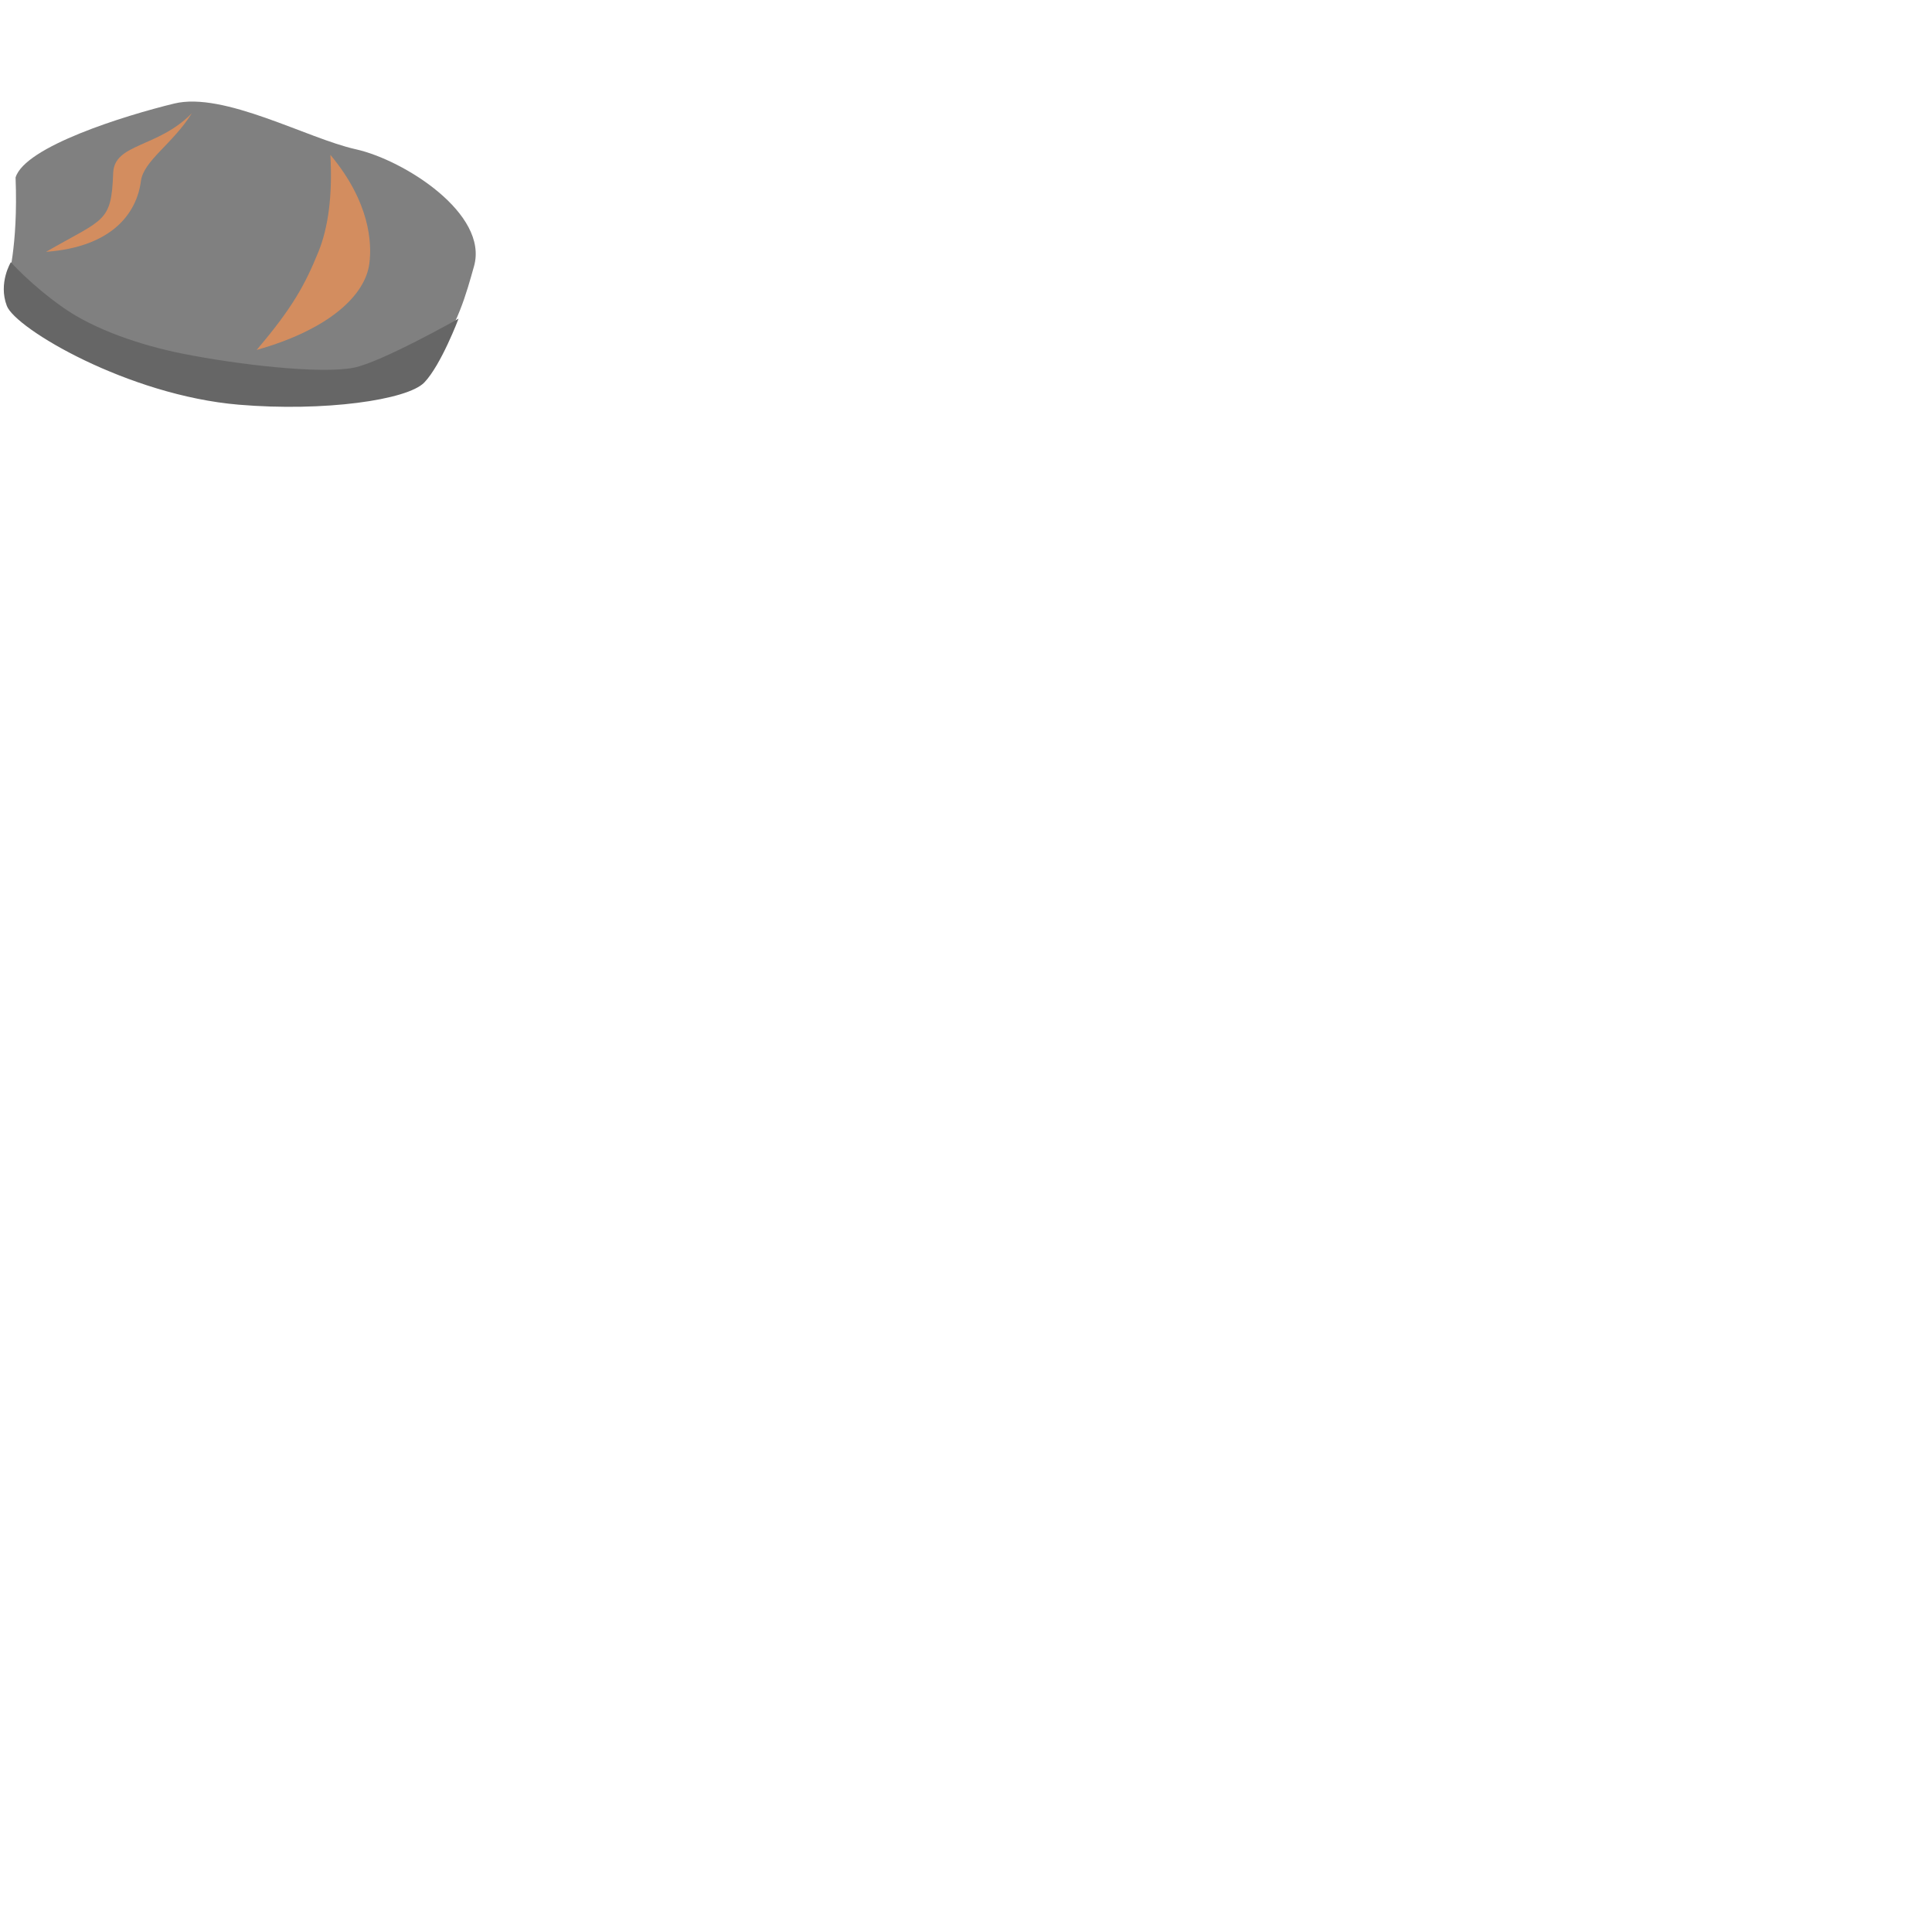
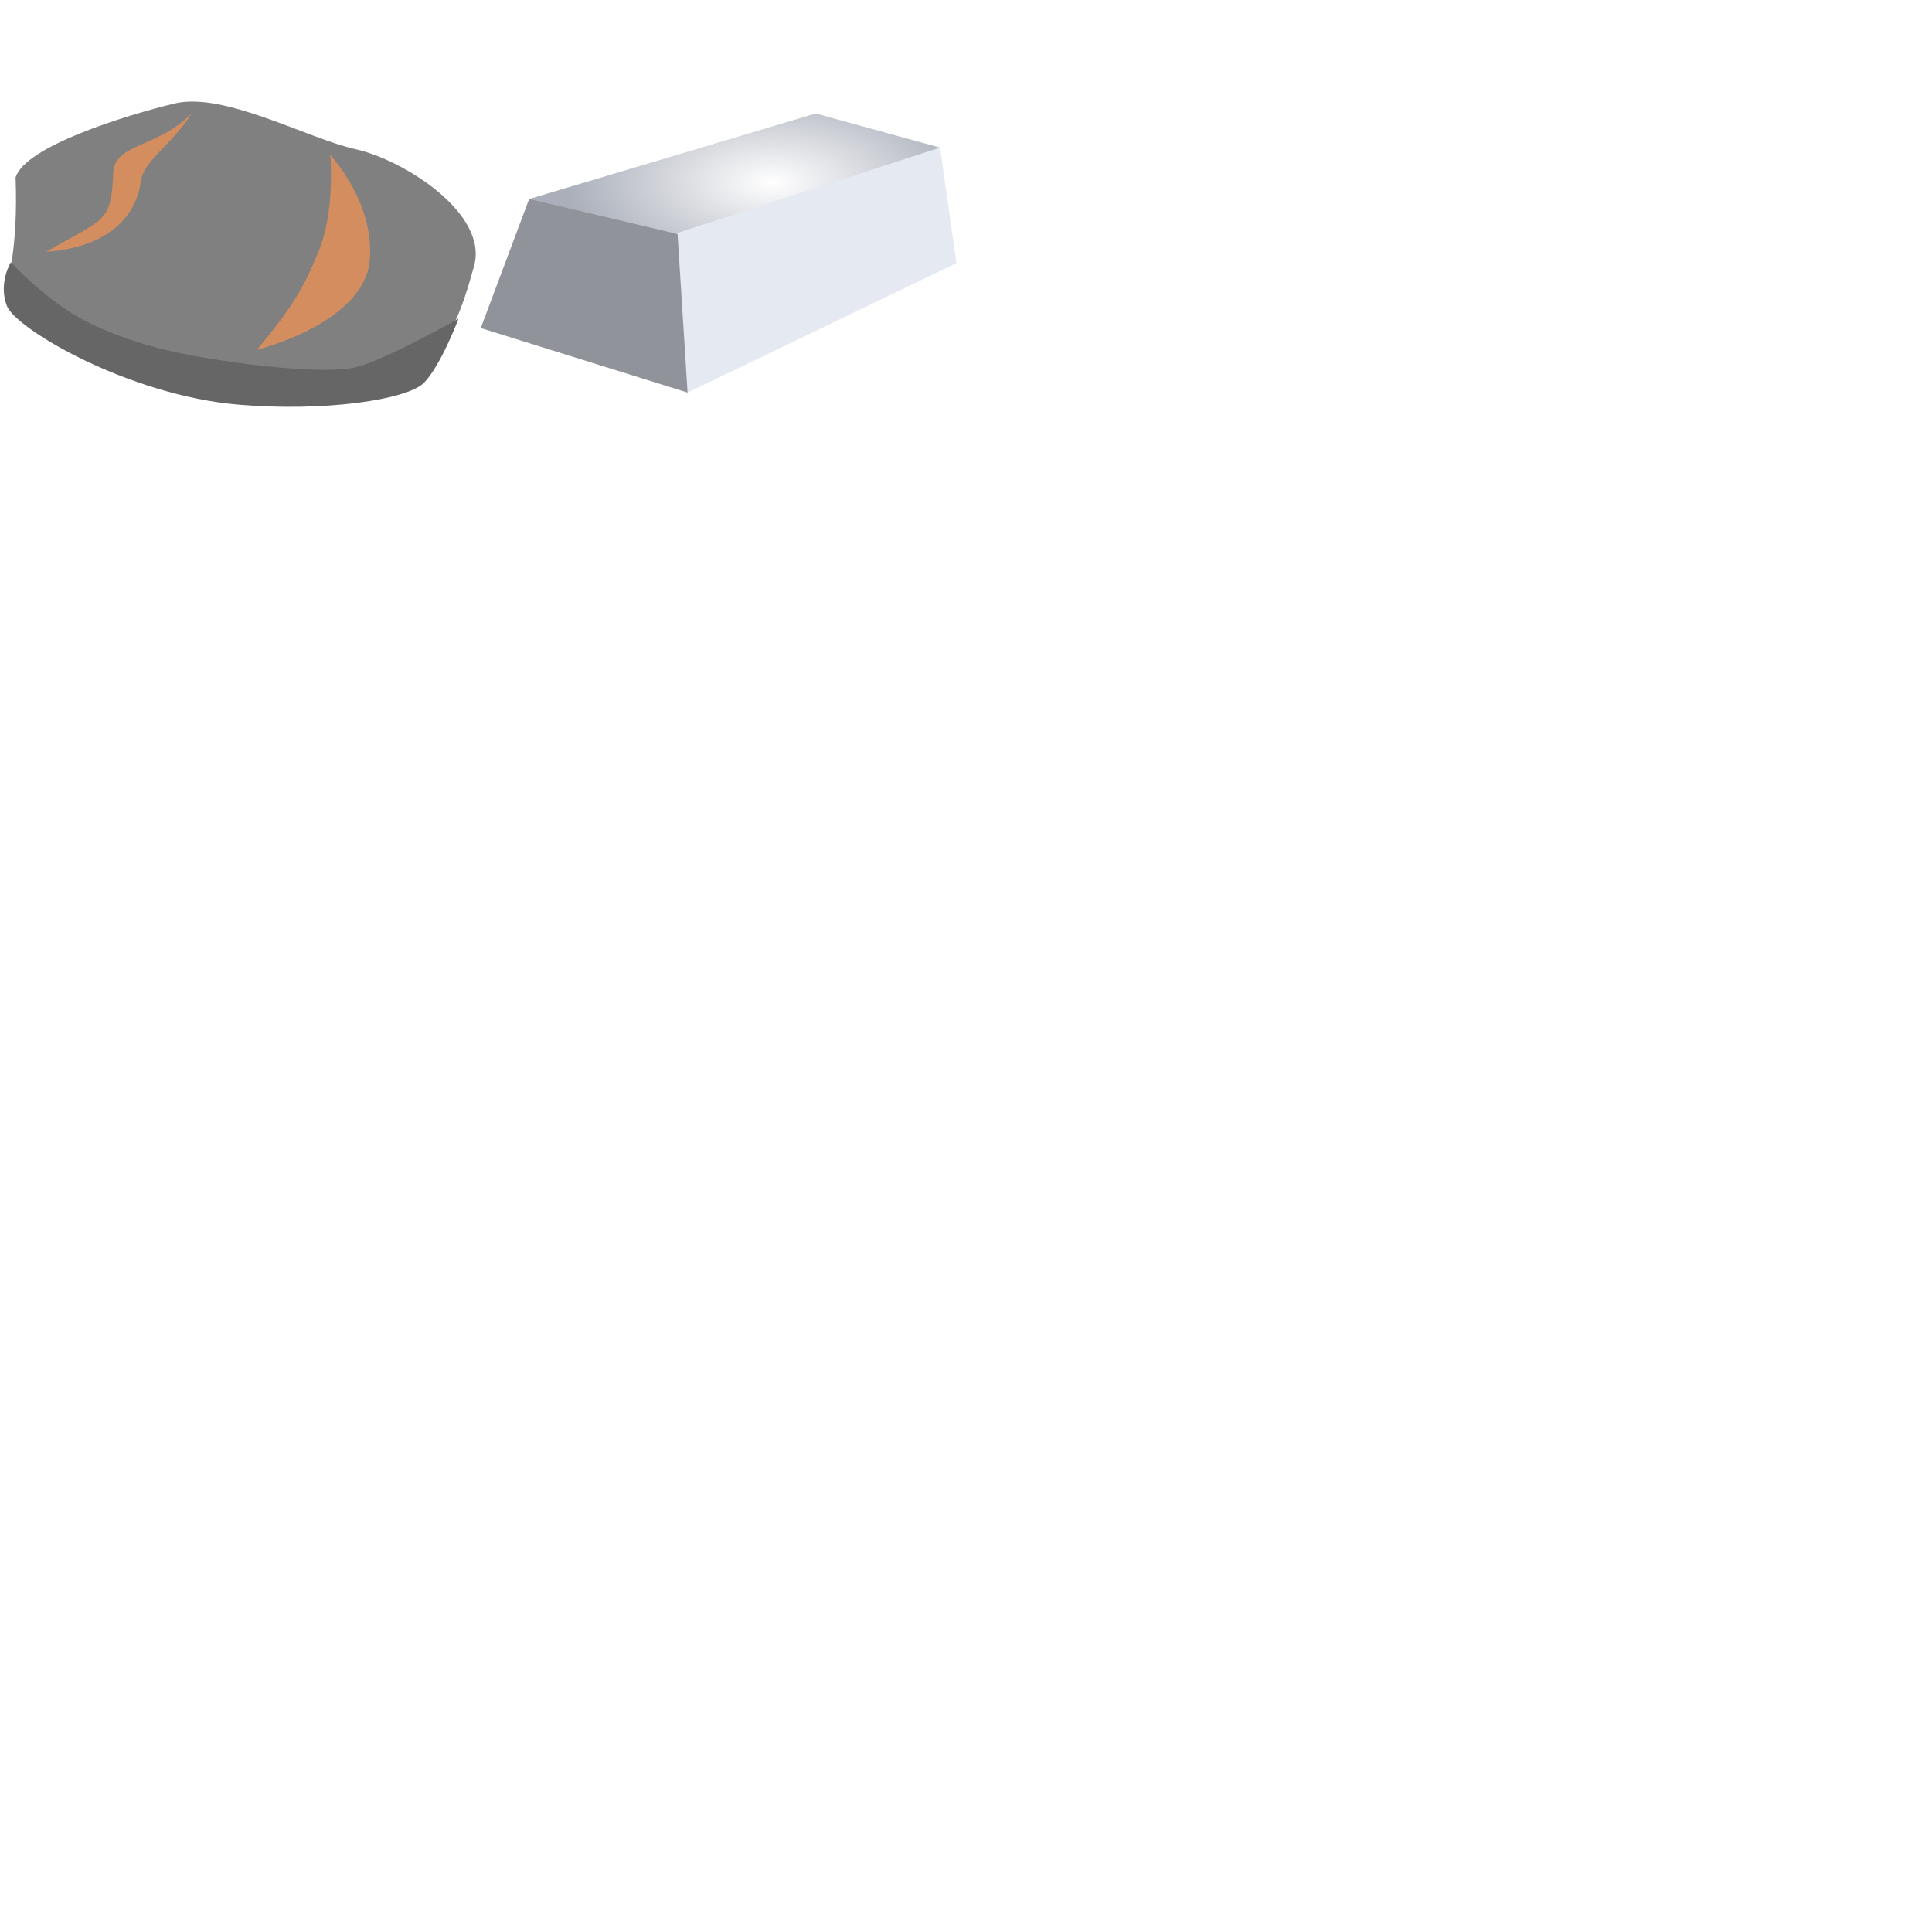
- <svg xmlns="http://www.w3.org/2000/svg" width="128.0px" height="128.0px" viewBox="0 0 128.0 128.0" version="1.1" id="SVGRoot">
-   <defs id="defs3543" />
+ <svg xmlns="http://www.w3.org/2000/svg" xmlns:xlink="http://www.w3.org/1999/xlink" width="128.0px" height="128.0px" viewBox="0 0 128.0 128.0" version="1.1" id="SVGRoot">
+   <defs id="defs3543">
+     <linearGradient id="linearGradient7121">
+       <stop style="stop-color:#ffffff;stop-opacity:1;" offset="0" id="stop7117" />
+       <stop style="stop-color:#aaafba;stop-opacity:1;" offset="1" id="stop7119" />
+     </linearGradient>
+     <radialGradient xlink:href="#linearGradient7121" id="radialGradient7511" cx="51.14" cy="14.442" fx="51.14" fy="14.442" r="13.611" gradientTransform="matrix(1,0,0,0.4863862,0,5.059827)" gradientUnits="userSpaceOnUse" />
+   </defs>
  <g id="layer1">
+     <path style="font-variation-settings:normal;opacity:1;vector-effect:none;fill:url(#radialGradient7511);fill-opacity:1;fill-rule:evenodd;stroke:none;stroke-width:18.898;stroke-linecap:round;stroke-linejoin:miter;stroke-miterlimit:4;stroke-dasharray:none;stroke-dashoffset:0;stroke-opacity:1;-inkscape-stroke:none;stop-color:#000000;stop-opacity:1" d="m 35.056,13.185 18.984,-5.667 8.238,2.261 -17.056,10.98 z" id="path7053" />
    <path style="font-variation-settings:normal;opacity:1;vector-effect:none;fill:#808080;fill-opacity:1;fill-rule:evenodd;stroke:none;stroke-width:18.898;stroke-linecap:round;stroke-linejoin:miter;stroke-miterlimit:4;stroke-dasharray:none;stroke-dashoffset:0;stroke-opacity:1;stop-color:#000000;stop-opacity:1" d="m 1.032,11.759 c 0.356,9.442 -2.85,7.482 2.939,10.51 5.79,3.028 7.66,3.919 16.3,4.365 8.64,0.445 10.154,-5.522 11.134,-8.996 C 32.385,14.164 26.774,10.601 23.567,9.888 20.361,9.176 14.838,6.058 11.542,6.86 8.247,7.661 1.655,9.71 1.032,11.759 Z" id="path3680" />
    <path style="font-variation-settings:normal;opacity:1;vector-effect:none;fill:#666666;fill-opacity:1;fill-rule:evenodd;stroke:none;stroke-width:18.898;stroke-linecap:round;stroke-linejoin:miter;stroke-miterlimit:4;stroke-dasharray:none;stroke-dashoffset:0;stroke-opacity:1;stop-color:#000000;stop-opacity:1" d="m 0.72,17.37 c 0,0 -0.846,1.381 -0.267,2.895 0.579,1.514 8.048,5.928 15.365,6.547 5.653,0.478 11.178,-0.312 12.292,-1.47 1.113,-1.158 2.271,-4.231 2.271,-4.231 0,0 -5.122,2.895 -6.948,3.251 C 21.197,24.799 15.639,24.142 12.077,23.427 9.408,22.892 6.287,21.868 4.15,20.354 2.012,18.84 0.72,17.37 0.72,17.37 Z" id="path3684" />
    <path style="font-variation-settings:normal;opacity:1;vector-effect:none;fill:#d38d5f;fill-opacity:1;fill-rule:evenodd;stroke:none;stroke-width:18.898;stroke-linecap:round;stroke-linejoin:miter;stroke-miterlimit:4;stroke-dasharray:none;stroke-dashoffset:0;stroke-opacity:1;-inkscape-stroke:none;stop-color:#000000;stop-opacity:1" d="M 12.713,7.498 C 10.461,9.809 7.568,9.479 7.498,11.469 7.38,14.773 6.905,14.462 3.052,16.684 7.468,16.358 9.063,14.089 9.335,12.002 9.513,10.639 11.439,9.542 12.713,7.498 Z" id="path3789" />
    <path style="font-variation-settings:normal;opacity:1;vector-effect:none;fill:#d38d5f;fill-opacity:1;fill-rule:evenodd;stroke:none;stroke-width:18.898;stroke-linecap:round;stroke-linejoin:miter;stroke-miterlimit:4;stroke-dasharray:none;stroke-dashoffset:0;stroke-opacity:1;-inkscape-stroke:none;stop-color:#000000;stop-opacity:1" d="m 21.888,10.258 c 0.154,2.735 -0.155,4.864 -0.796,6.437 -0.892,2.186 -1.719,3.704 -4.09,6.49 4.83,-1.363 7.196,-3.633 7.468,-5.72 0.178,-1.363 0.043,-4.067 -2.582,-7.207 z" id="path3791" />
+     <path style="font-variation-settings:normal;opacity:1;vector-effect:none;fill:#e5e9f2;fill-opacity:1;fill-rule:evenodd;stroke:none;stroke-width:18.898;stroke-linecap:round;stroke-linejoin:miter;stroke-miterlimit:4;stroke-dasharray:none;stroke-dashoffset:0;stroke-opacity:1;-inkscape-stroke:none;stop-color:#000000;stop-opacity:1" d="M 45.554,26.011 63.368,17.432 62.278,9.778 40.139,16.971" id="path7055" />
+     <path style="font-variation-settings:normal;opacity:1;vector-effect:none;fill:#909399;fill-opacity:1;fill-rule:evenodd;stroke:none;stroke-width:18.898;stroke-linecap:round;stroke-linejoin:miter;stroke-miterlimit:4;stroke-dasharray:none;stroke-dashoffset:0;stroke-opacity:1;-inkscape-stroke:none;stop-color:#000000;stop-opacity:1" d="m 31.852,21.735 13.702,4.275 -0.663,-10.505 -9.835,-2.321 z" id="path7051" />
  </g>
</svg>
